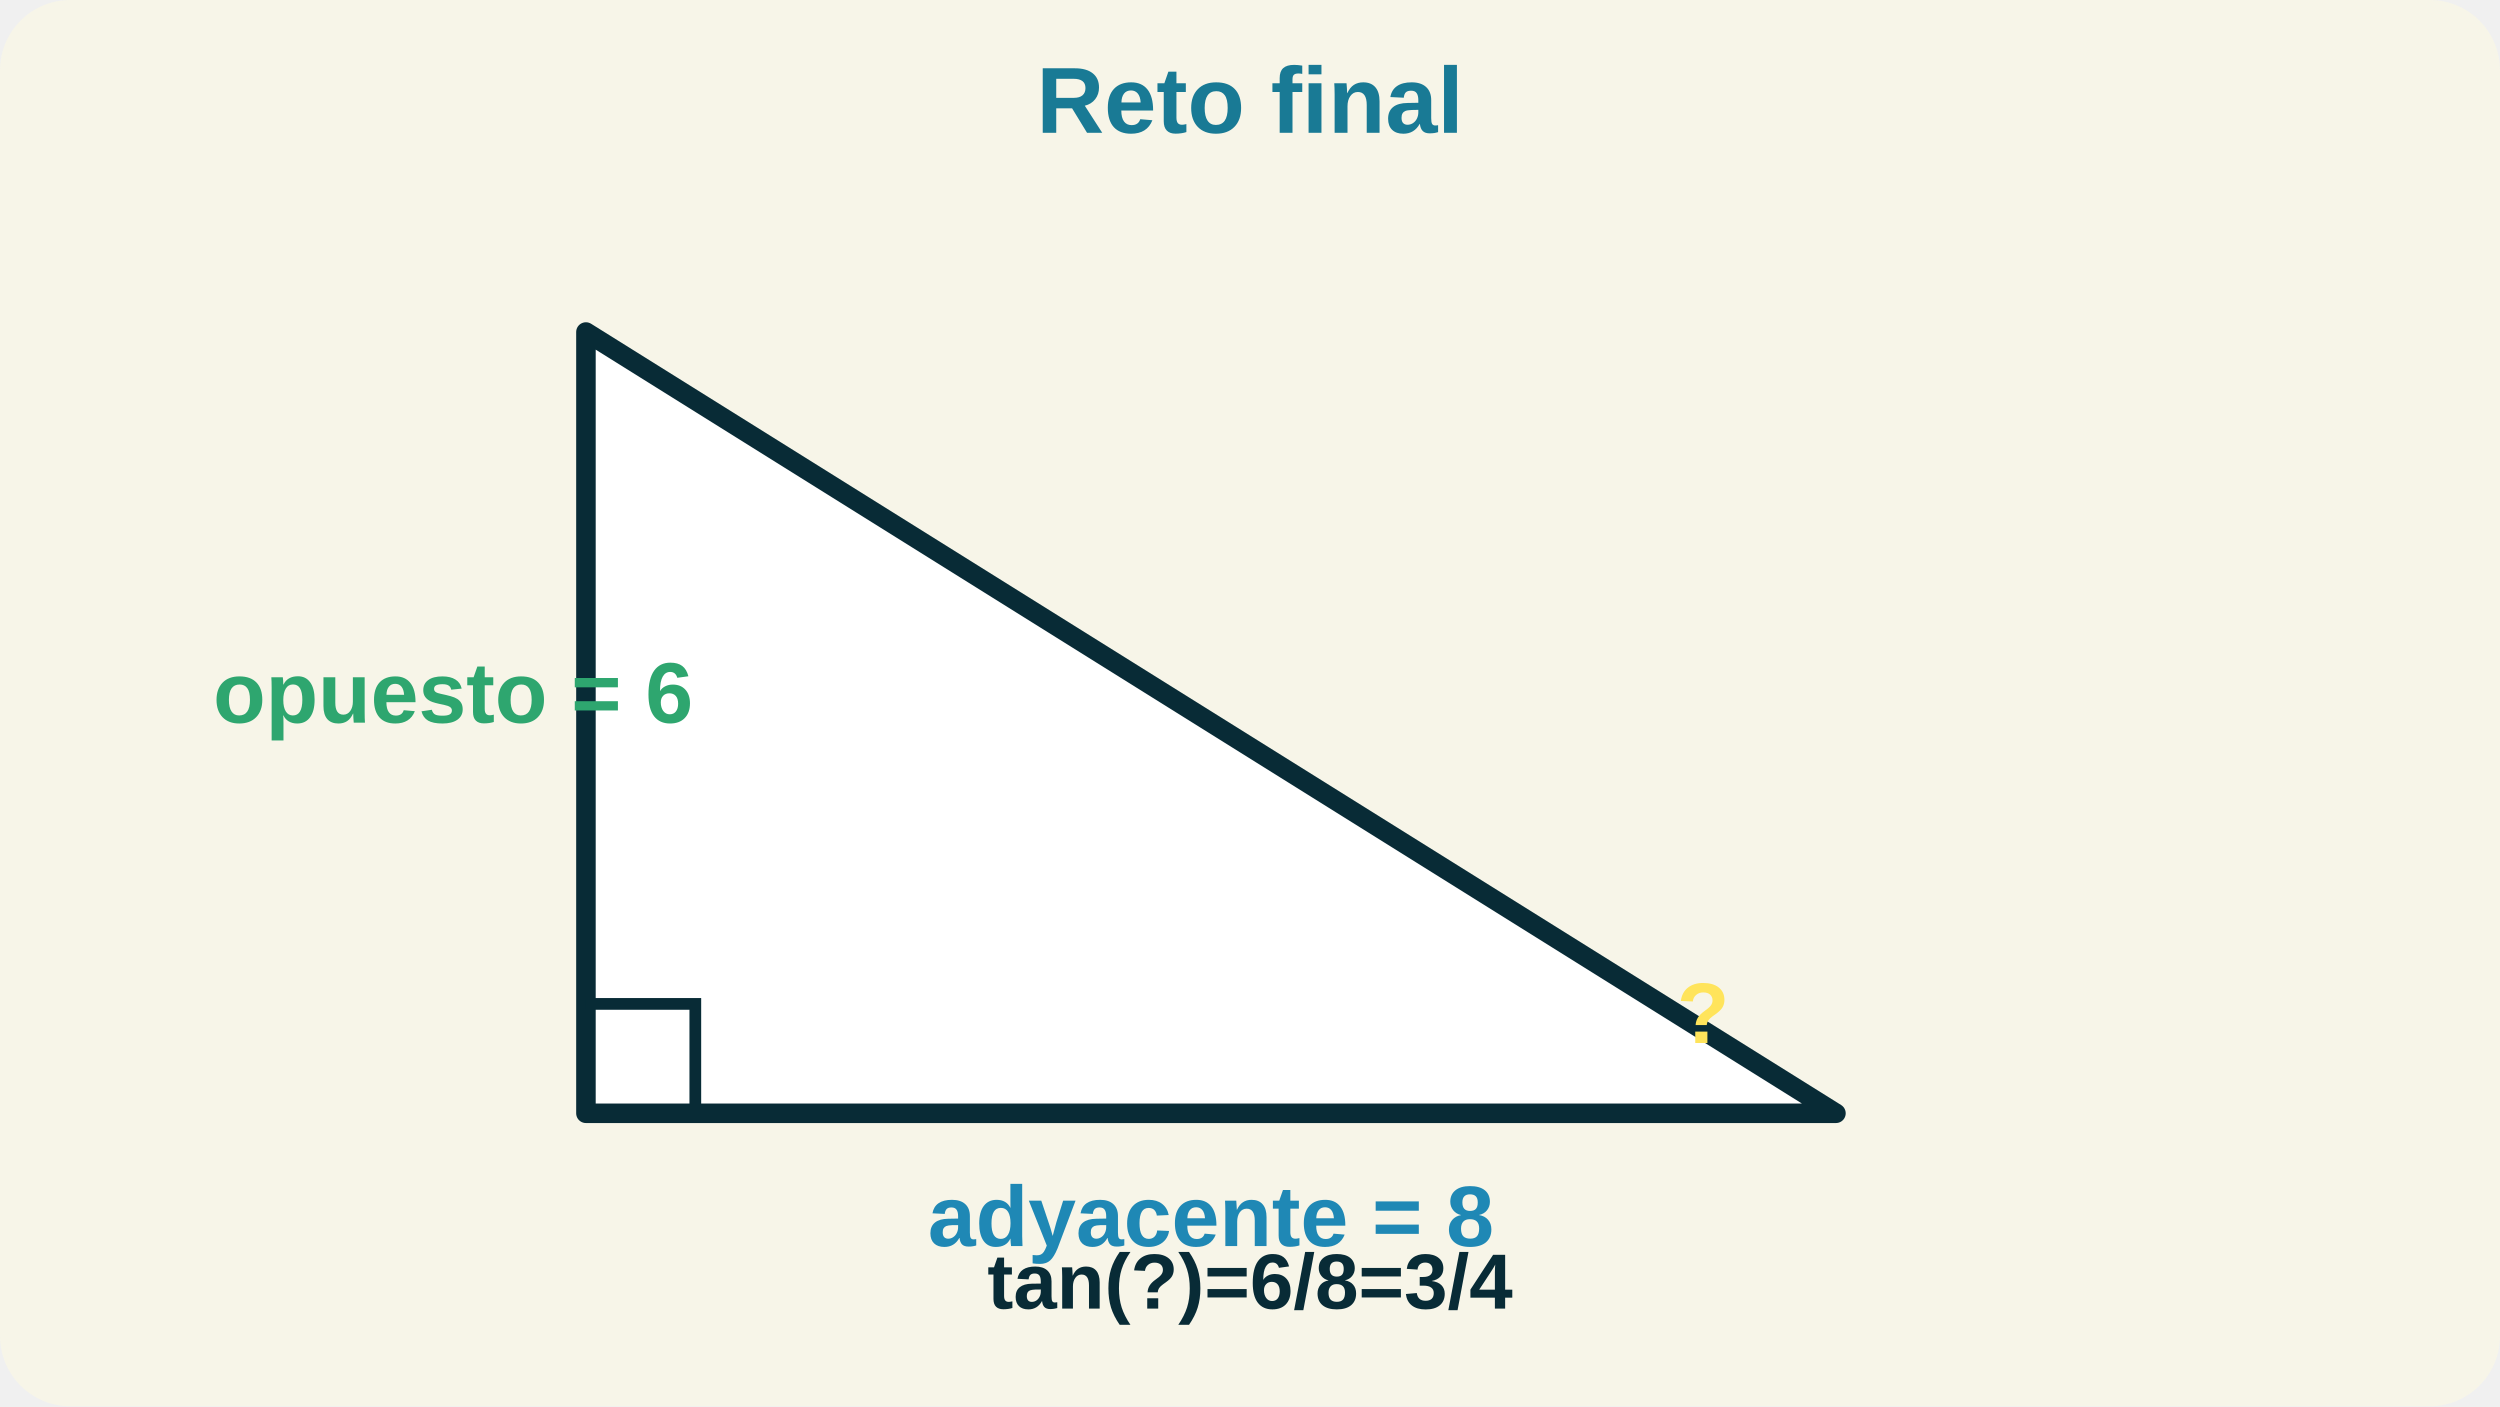
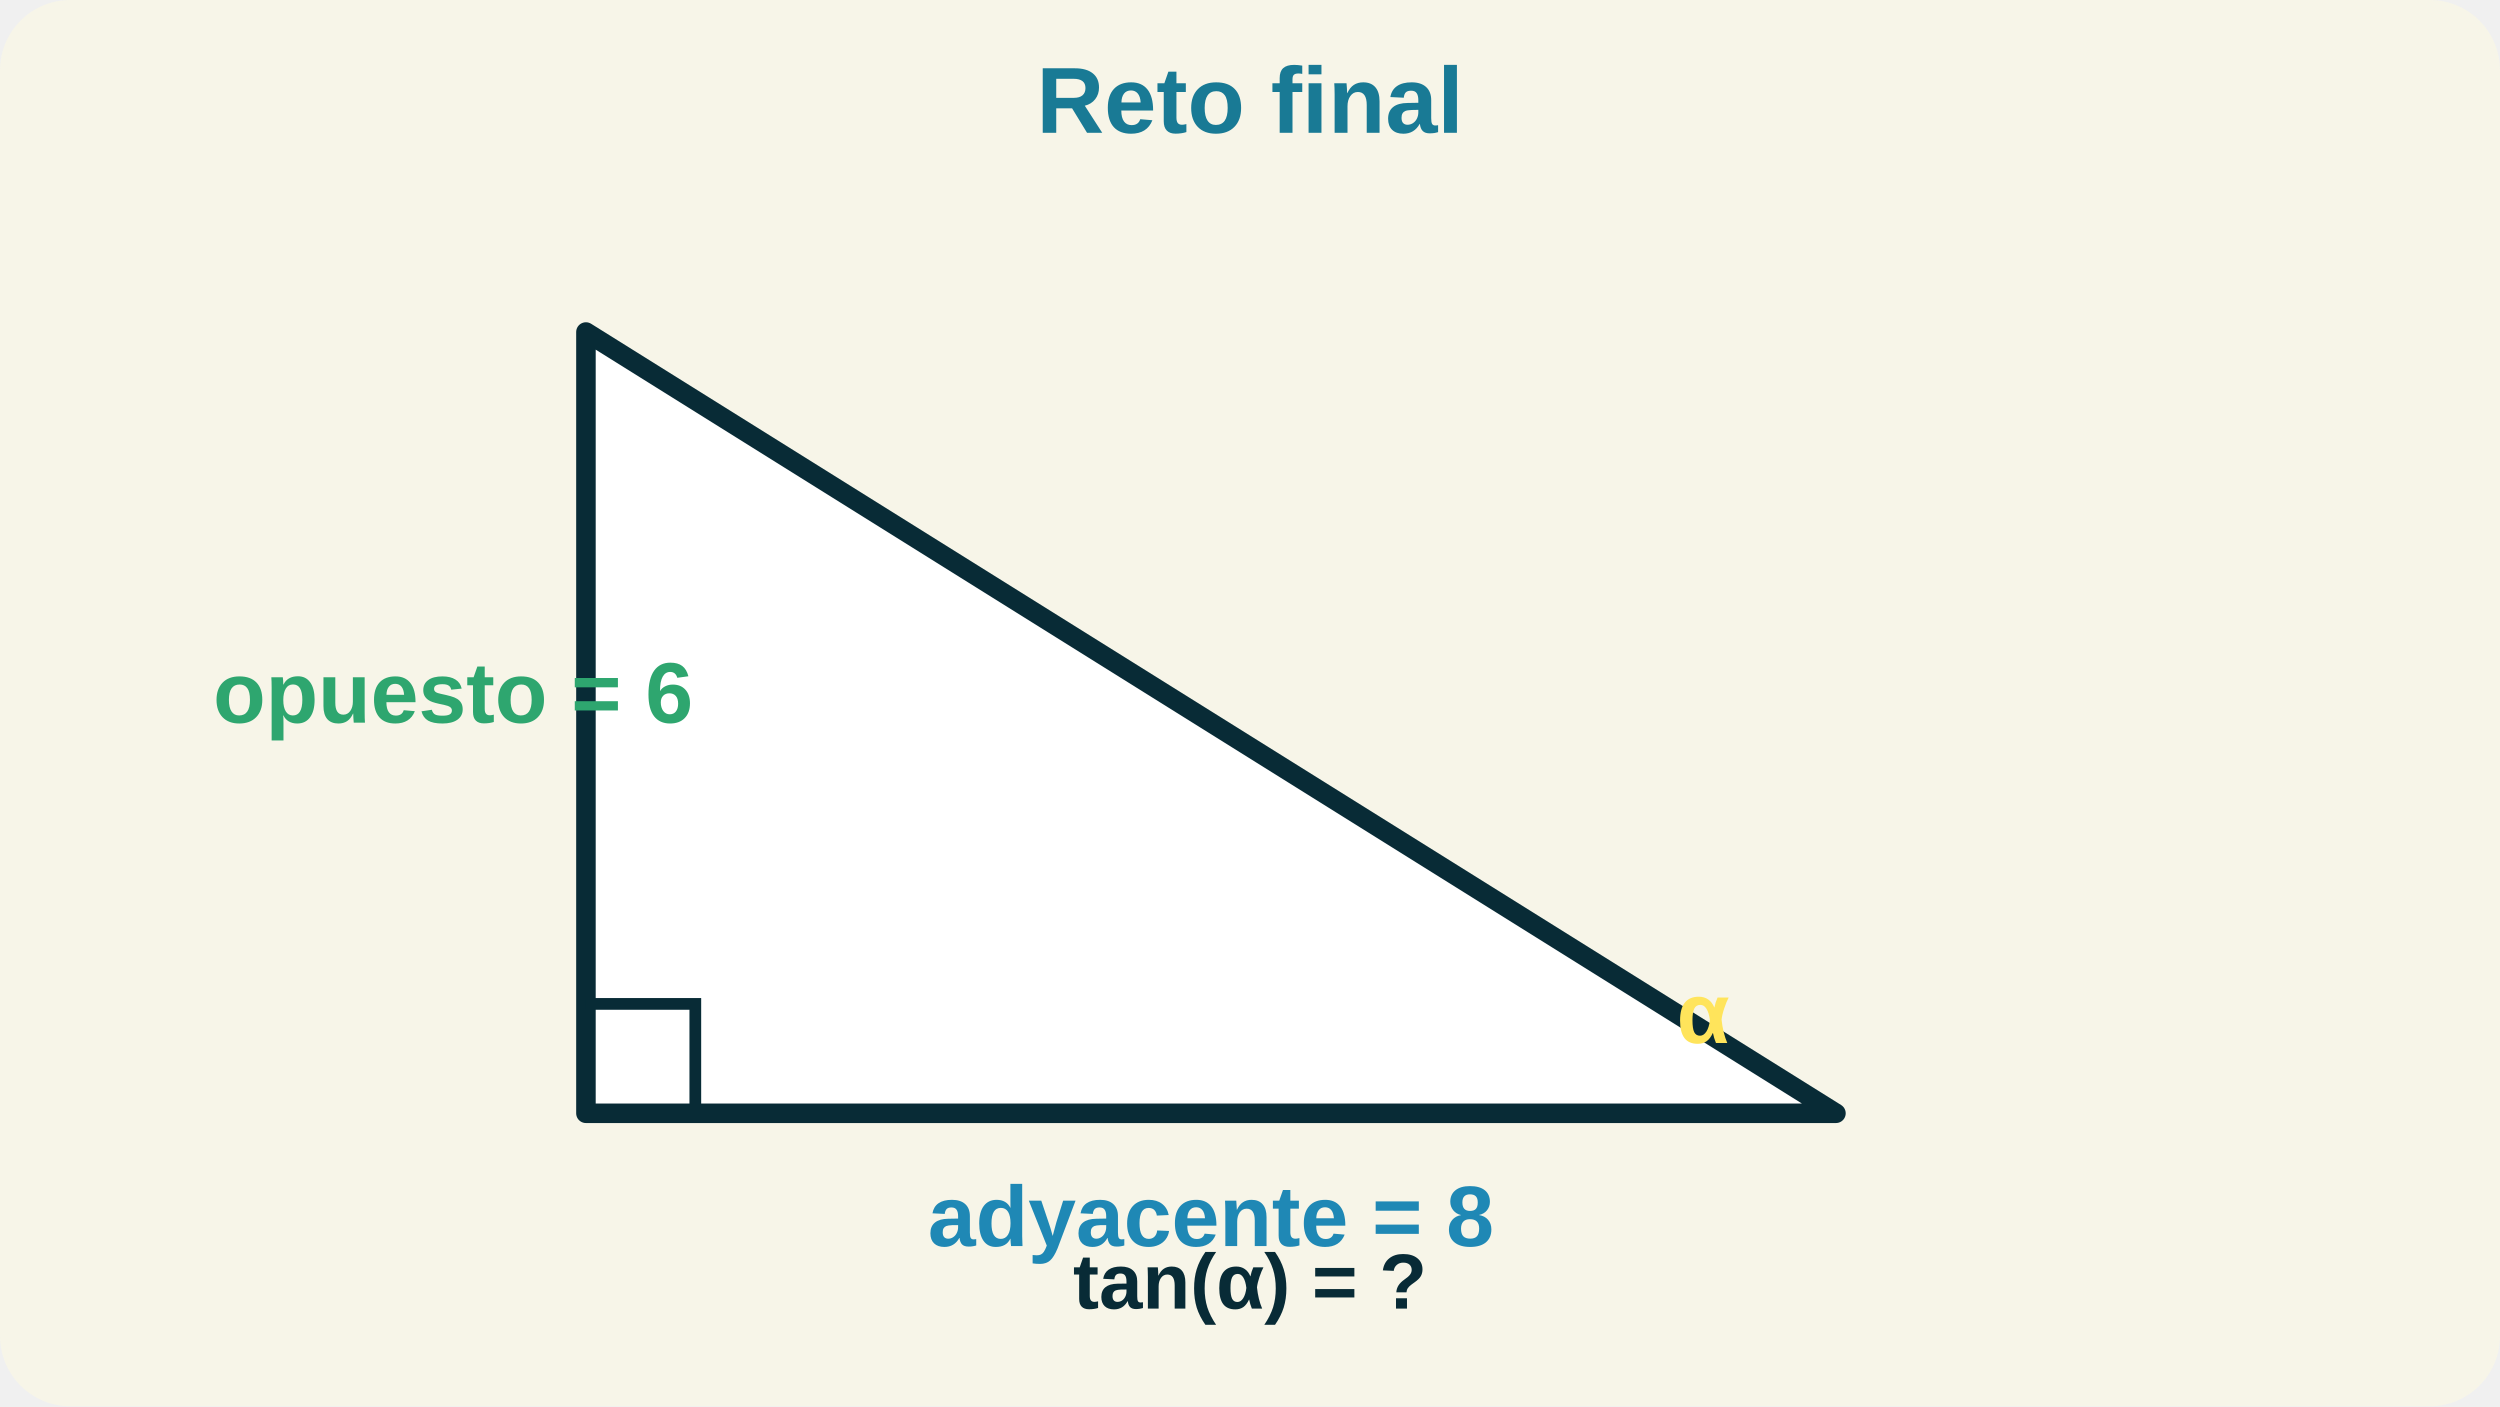
- <svg xmlns="http://www.w3.org/2000/svg" viewBox="0 0 640 360" role="img" aria-label="Reto final tangente">
+ <svg xmlns="http://www.w3.org/2000/svg" viewBox="0 0 640 360" role="img" aria-label="Reto final">
  <defs>
    <marker id="arrow" viewBox="0 0 10 10" refX="8" refY="5" markerWidth="6" markerHeight="6" orient="auto-start-reverse">
      <path d="M 0 0 L 10 5 L 0 10 z" fill="#082b36" />
    </marker>
  </defs>
  <rect width="640" height="360" rx="18" fill="#f7f5e8" />
  <text x="320" y="34" text-anchor="middle" font-size="24" font-weight="900" fill="#197a95" font-family="Arial, sans-serif">Reto final</text>
  <polygon points="150,285 470,285 150,85" fill="#ffffff" stroke="#082b36" stroke-width="5" stroke-linejoin="round" />
  <path d="M 178 285 L 178 257 L 150 257" fill="none" stroke="#082b36" stroke-width="3" />
  <text x="310.0" y="319" text-anchor="middle" font-size="22" font-weight="900" fill="#1f88b5" font-family="Arial, sans-serif">adyacente = 8</text>
  <text x="116" y="185.0" text-anchor="middle" font-size="22" font-weight="900" fill="#2ea66f" font-family="Arial, sans-serif">opuesto = 6</text>
-   <text x="330" y="175" text-anchor="middle" font-size="22" font-weight="900" fill="#ef8a62" font-family="Arial, sans-serif" />
-   <text x="436" y="267" text-anchor="middle" font-size="22" font-weight="900" fill="#ffe45b" font-family="Arial, sans-serif">?</text>
-   <text x="320" y="335" text-anchor="middle" font-size="20" font-weight="800" fill="#082b36" font-family="Arial, sans-serif">tan(?)=6/8=3/4</text>
+   <text x="436" y="267" text-anchor="middle" font-size="22" font-weight="900" fill="#ffe45b" font-family="Arial, sans-serif">α</text>
+   <text x="320" y="335" text-anchor="middle" font-size="20" font-weight="800" fill="#082b36" font-family="Arial, sans-serif">tan(α) = ?</text>
</svg>
